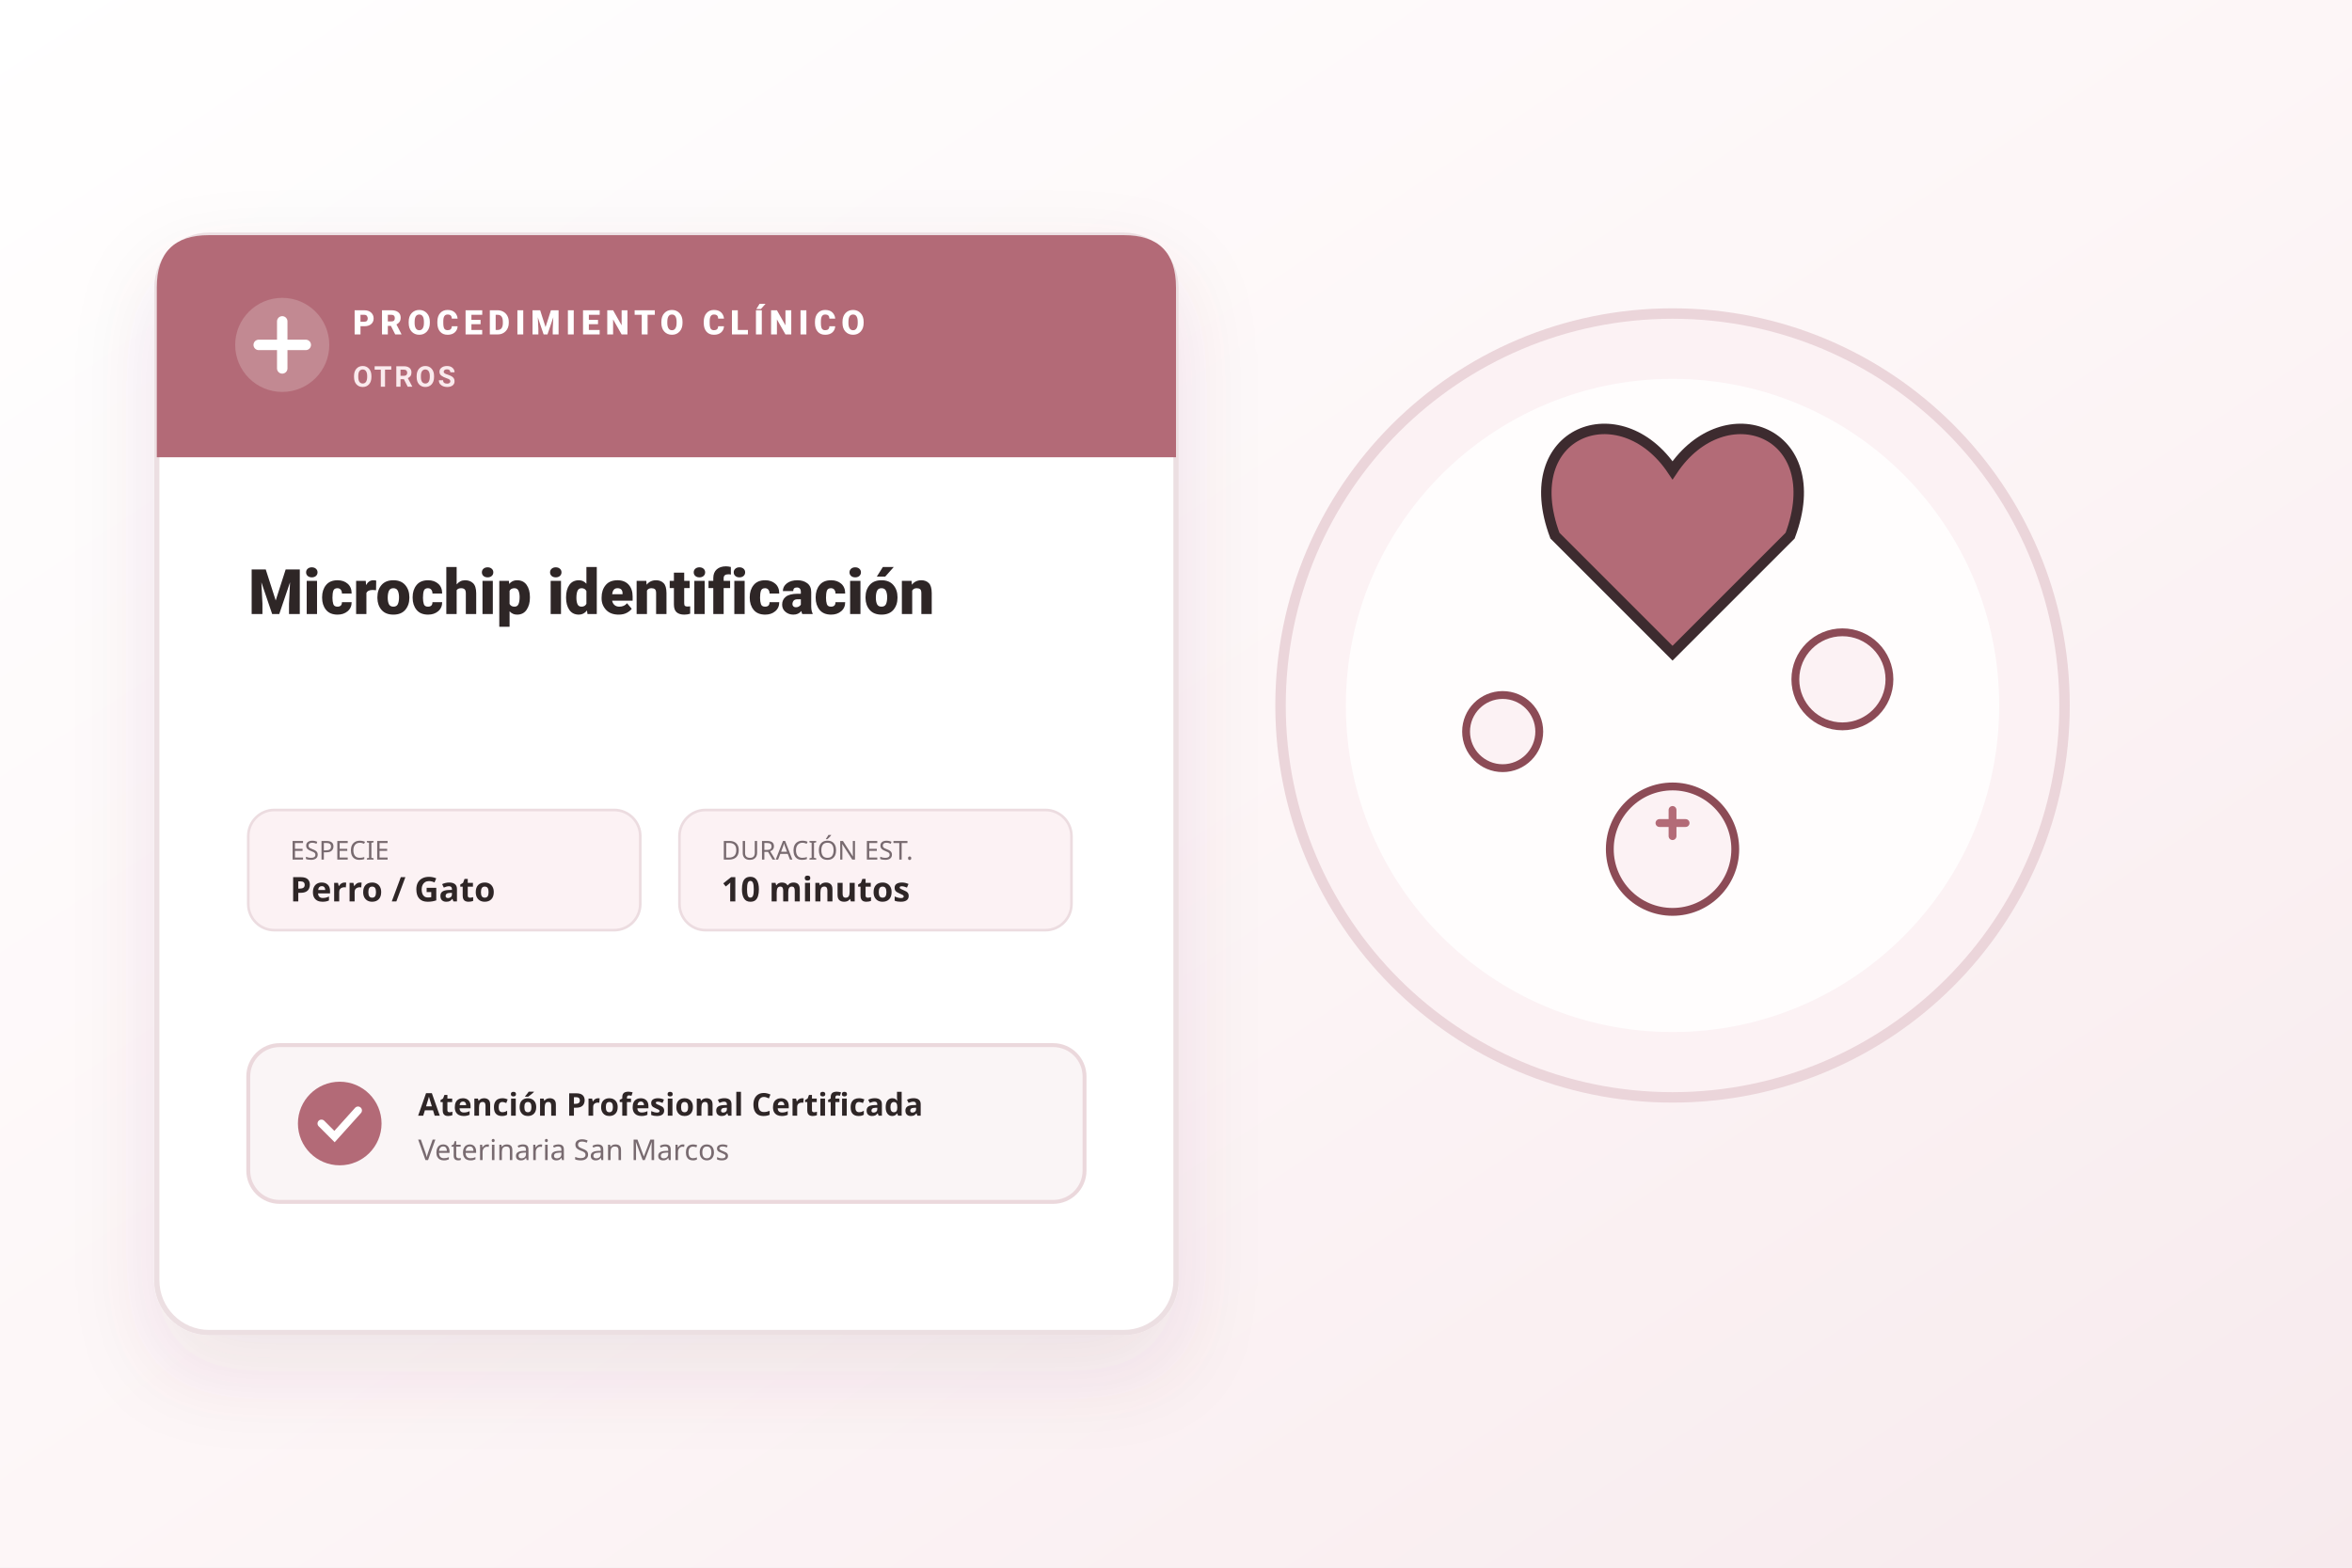
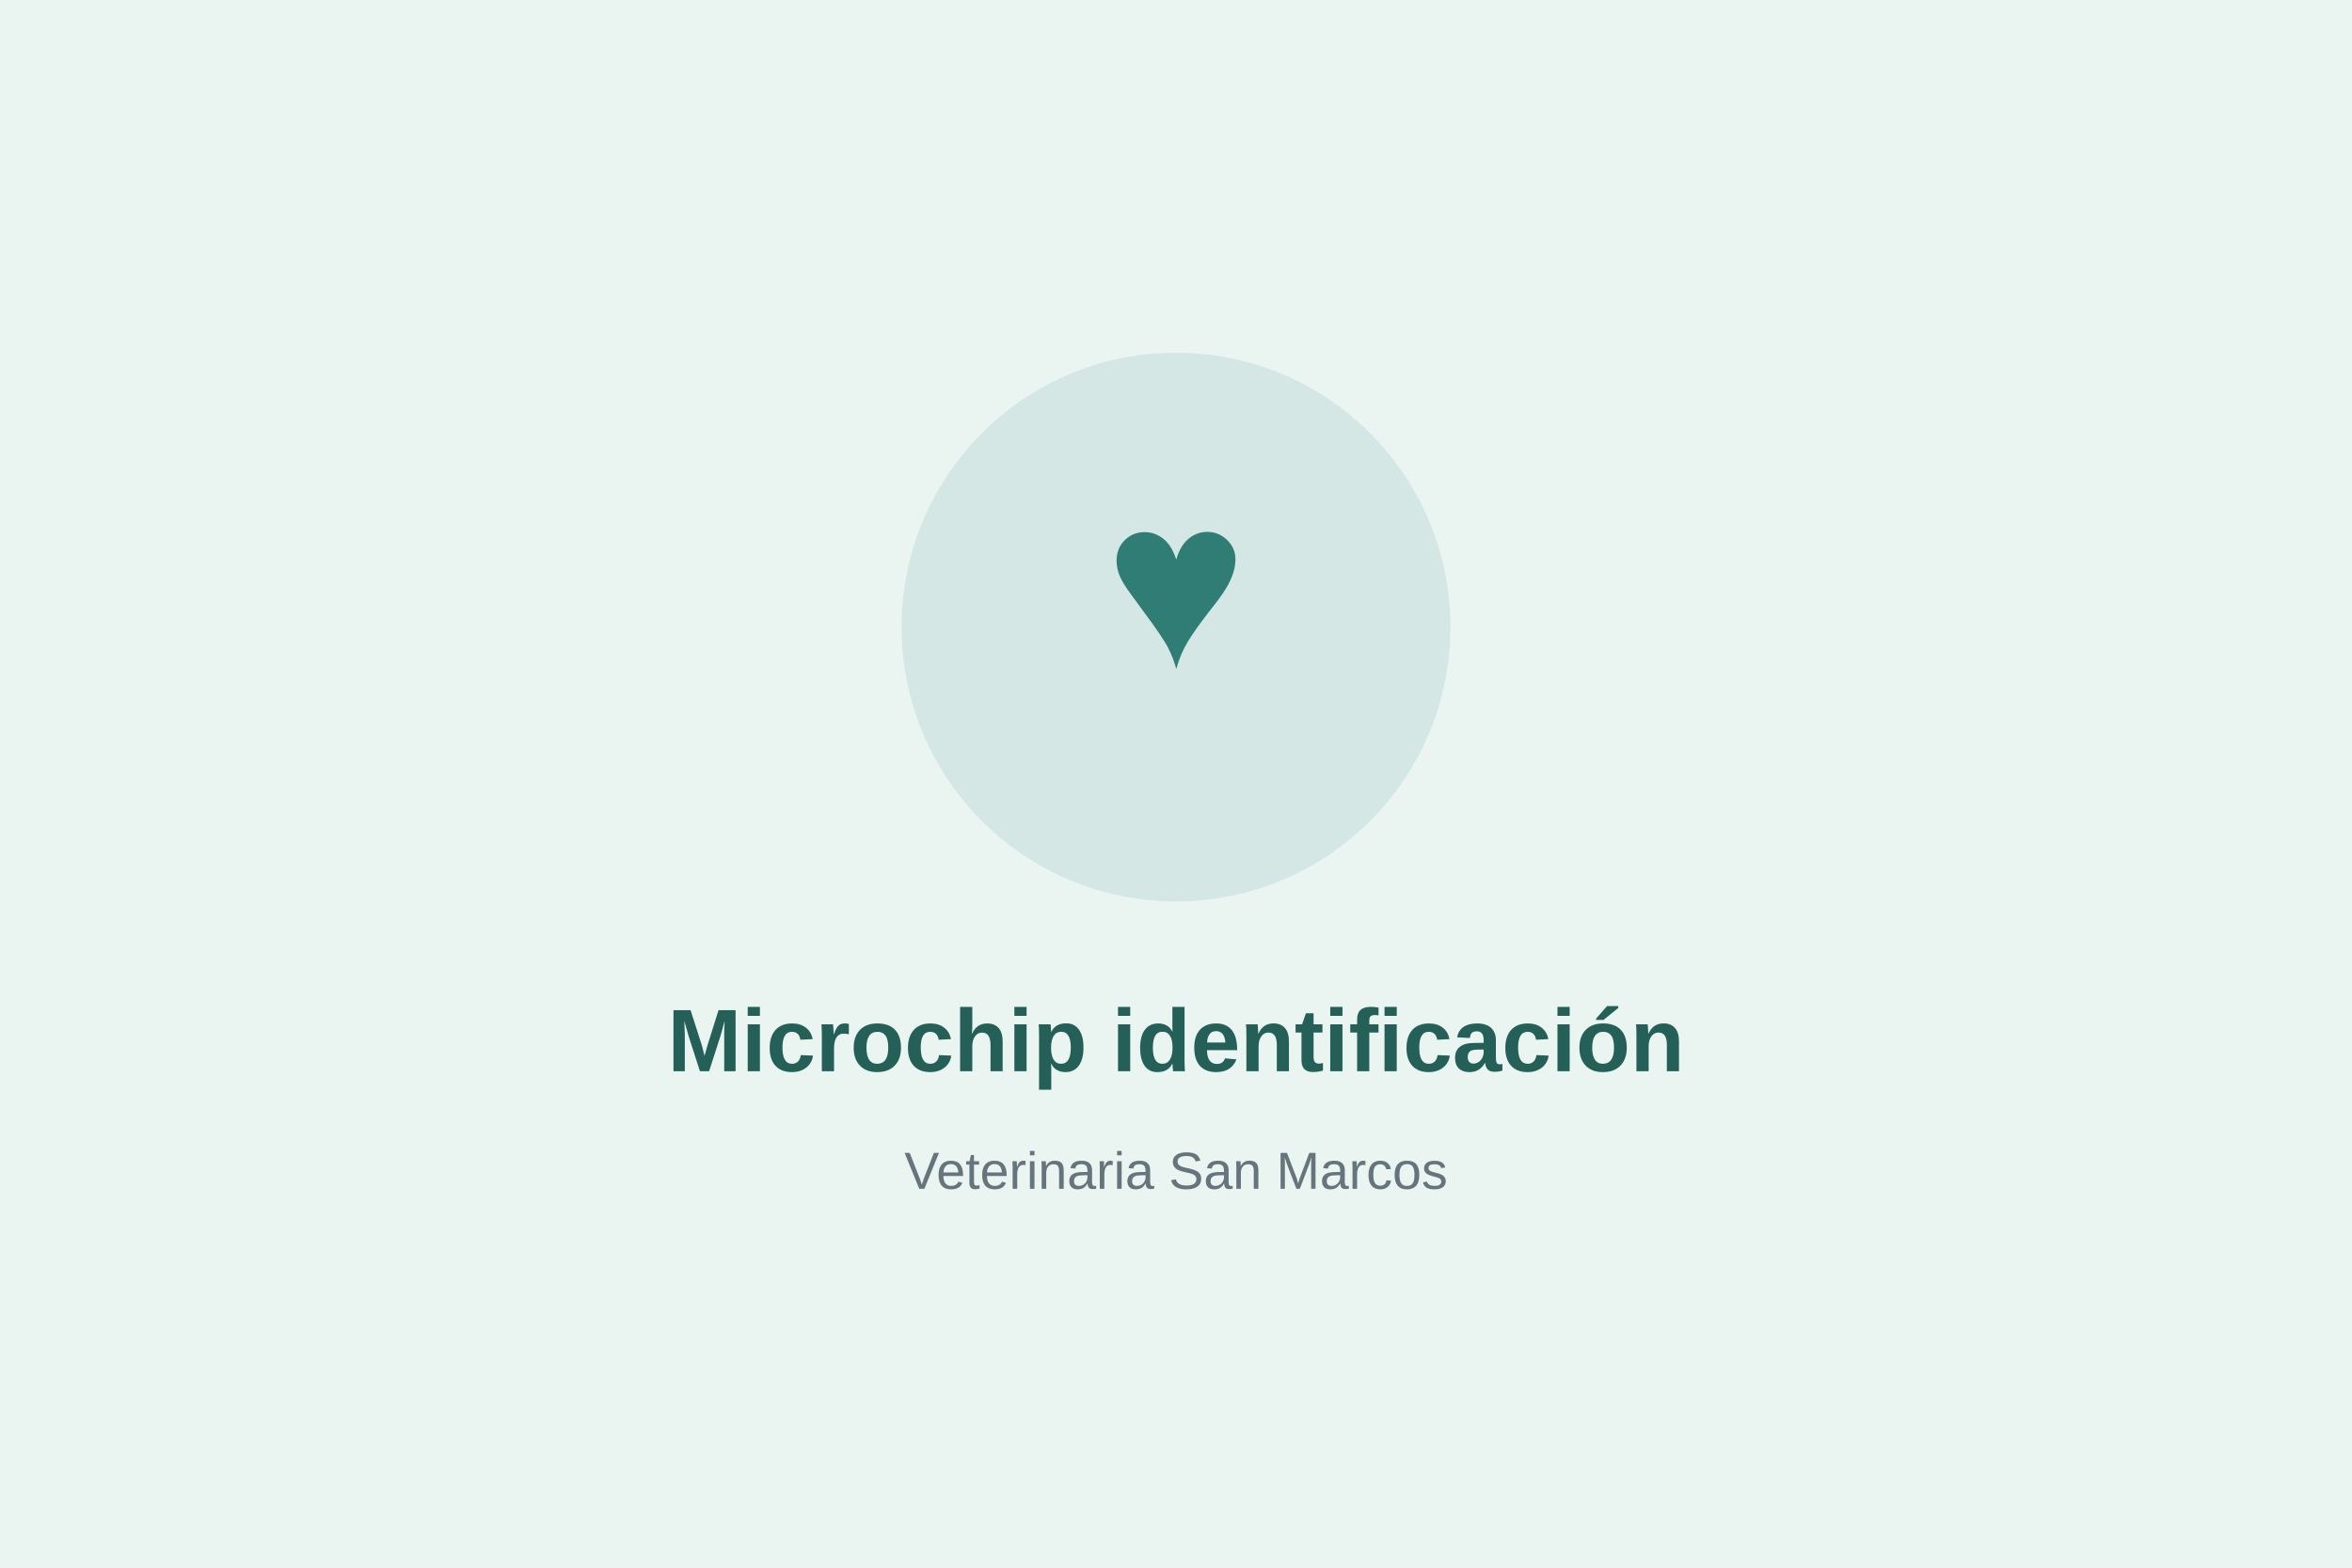
<svg xmlns="http://www.w3.org/2000/svg" width="900" height="600" viewBox="0 0 900 600">
-   <defs>
-     <linearGradient id="servBgGrad" x1="0%" y1="0%" x2="100%" y2="100%">
-       <stop offset="0%" stop-color="#ffffff" />
-       <stop offset="50%" stop-color="#fdf6f7" />
-       <stop offset="100%" stop-color="#f7eaed" />
-     </linearGradient>
-     <filter id="servShadow" x="-10%" y="-10%" width="130%" height="130%">
-       <feDropShadow dx="0" dy="14" stdDeviation="16" flood-color="#733b47" flood-opacity="0.1" />
-     </filter>
-   </defs>
-   <rect width="900" height="600" fill="url(#servBgGrad)" />
-   <g transform="translate(60, 90)" filter="url(#servShadow)">
-     <rect x="0" y="0" width="390" height="420" rx="20" fill="#ffffff" stroke="#ecdfe2" stroke-width="2" />
-     <path d="M 0,20 Q 0,0 20,0 L 370,0 Q 390,0 390,20 L 390,85 L 0,85 Z" fill="#b36b77" />
-     <g transform="translate(30, 24)">
-       <circle cx="18" cy="18" r="18" fill="#ffffff" opacity="0.2" />
-       <path d="M18,9 L18,27 M9,18 L27,18" stroke="#ffffff" stroke-width="4" stroke-linecap="round" />
-     </g>
-     <text x="75" y="38" font-family="'Segoe UI', Roboto, sans-serif" font-size="13" font-weight="800" fill="#ffffff" letter-spacing="2">PROCEDIMIENTO CLÍNICO</text>
-     <text x="75" y="58" font-family="'Segoe UI', Roboto, sans-serif" font-size="11" font-weight="600" fill="#faeaed" letter-spacing="1">OTROS</text>
-     <text x="35" y="145" font-family="'Segoe UI', Roboto, sans-serif" font-size="24" font-weight="800" fill="#2e2528">Microchip identificación</text>
-     <g transform="translate(35, 220)">
-       <rect x="0" y="0" width="150" height="46" rx="10" fill="#fcf2f4" stroke="#ecdce0" stroke-width="1" />
-       <text x="16" y="19" font-family="'Segoe UI', sans-serif" font-size="10" fill="#786b6f">ESPECIE</text>
-       <text x="16" y="35" font-family="'Segoe UI', sans-serif" font-size="13" font-weight="700" fill="#2e2528">Perro / Gato</text>
-       <rect x="165" y="0" width="150" height="46" rx="10" fill="#fcf2f4" stroke="#ecdce0" stroke-width="1" />
-       <text x="181" y="19" font-family="'Segoe UI', sans-serif" font-size="10" fill="#786b6f">DURACIÓN EST.</text>
-       <text x="181" y="35" font-family="'Segoe UI', sans-serif" font-size="13" font-weight="700" fill="#2e2528">10 minutos</text>
-     </g>
-     <g transform="translate(35, 310)">
-       <rect x="0" y="0" width="320" height="60" rx="12" fill="#faf5f6" stroke="#ebd8dc" stroke-width="1.5" />
-       <circle cx="35" cy="30" r="16" fill="#b36b77" />
-       <path d="M28,30 L33,35 L42,25" fill="none" stroke="#ffffff" stroke-width="3" stroke-linecap="round" />
-       <text x="65" y="27" font-family="'Segoe UI', sans-serif" font-size="12" font-weight="700" fill="#2e2528">Atención Profesional Certificada</text>
-       <text x="65" y="44" font-family="'Segoe UI', sans-serif" font-size="11" fill="#786b6f">Veterinaria San Marcos</text>
-     </g>
-   </g>
-   <g transform="translate(480, 90)">
-     <circle cx="160" cy="180" r="150" fill="#fcf2f4" stroke="#ebd5da" stroke-width="4" />
-     <circle cx="160" cy="180" r="125" fill="#ffffff" opacity="0.85" />
-     <path d="M 160,90 C 140,60 100,75 115,115 L 160,160 L 205,115 C 220,75 180,60 160,90 Z" fill="#b36b77" stroke="#3d2b2f" stroke-width="4" />
-     <circle cx="95" cy="190" r="14" fill="#fcf2f4" stroke="#8c4b56" stroke-width="3" />
-     <circle cx="225" cy="170" r="18" fill="#fcf2f4" stroke="#8c4b56" stroke-width="3" />
-     <circle cx="160" cy="235" r="24" fill="#fcf2f4" stroke="#8c4b56" stroke-width="3" />
-     <path d="M 155,225 L 165,225 M 160,220 L 160,230" stroke="#b36b77" stroke-width="3" stroke-linecap="round" />
-   </g>
+   <rect width="900" height="600" fill="#eaf5f2" />
+   <circle cx="450" cy="240" r="105" fill="#2f7d74" opacity=".12" />
+   <text x="450" y="255" text-anchor="middle" font-family="Arial, sans-serif" font-size="92" fill="#2f7d74">♥</text>
+   <text x="450" y="410" text-anchor="middle" font-family="Arial, sans-serif" font-size="34" font-weight="700" fill="#245f58">Microchip identificación</text>
+   <text x="450" y="455" text-anchor="middle" font-family="Arial, sans-serif" font-size="20" fill="#66757d">Veterinaria San Marcos</text>
</svg>
